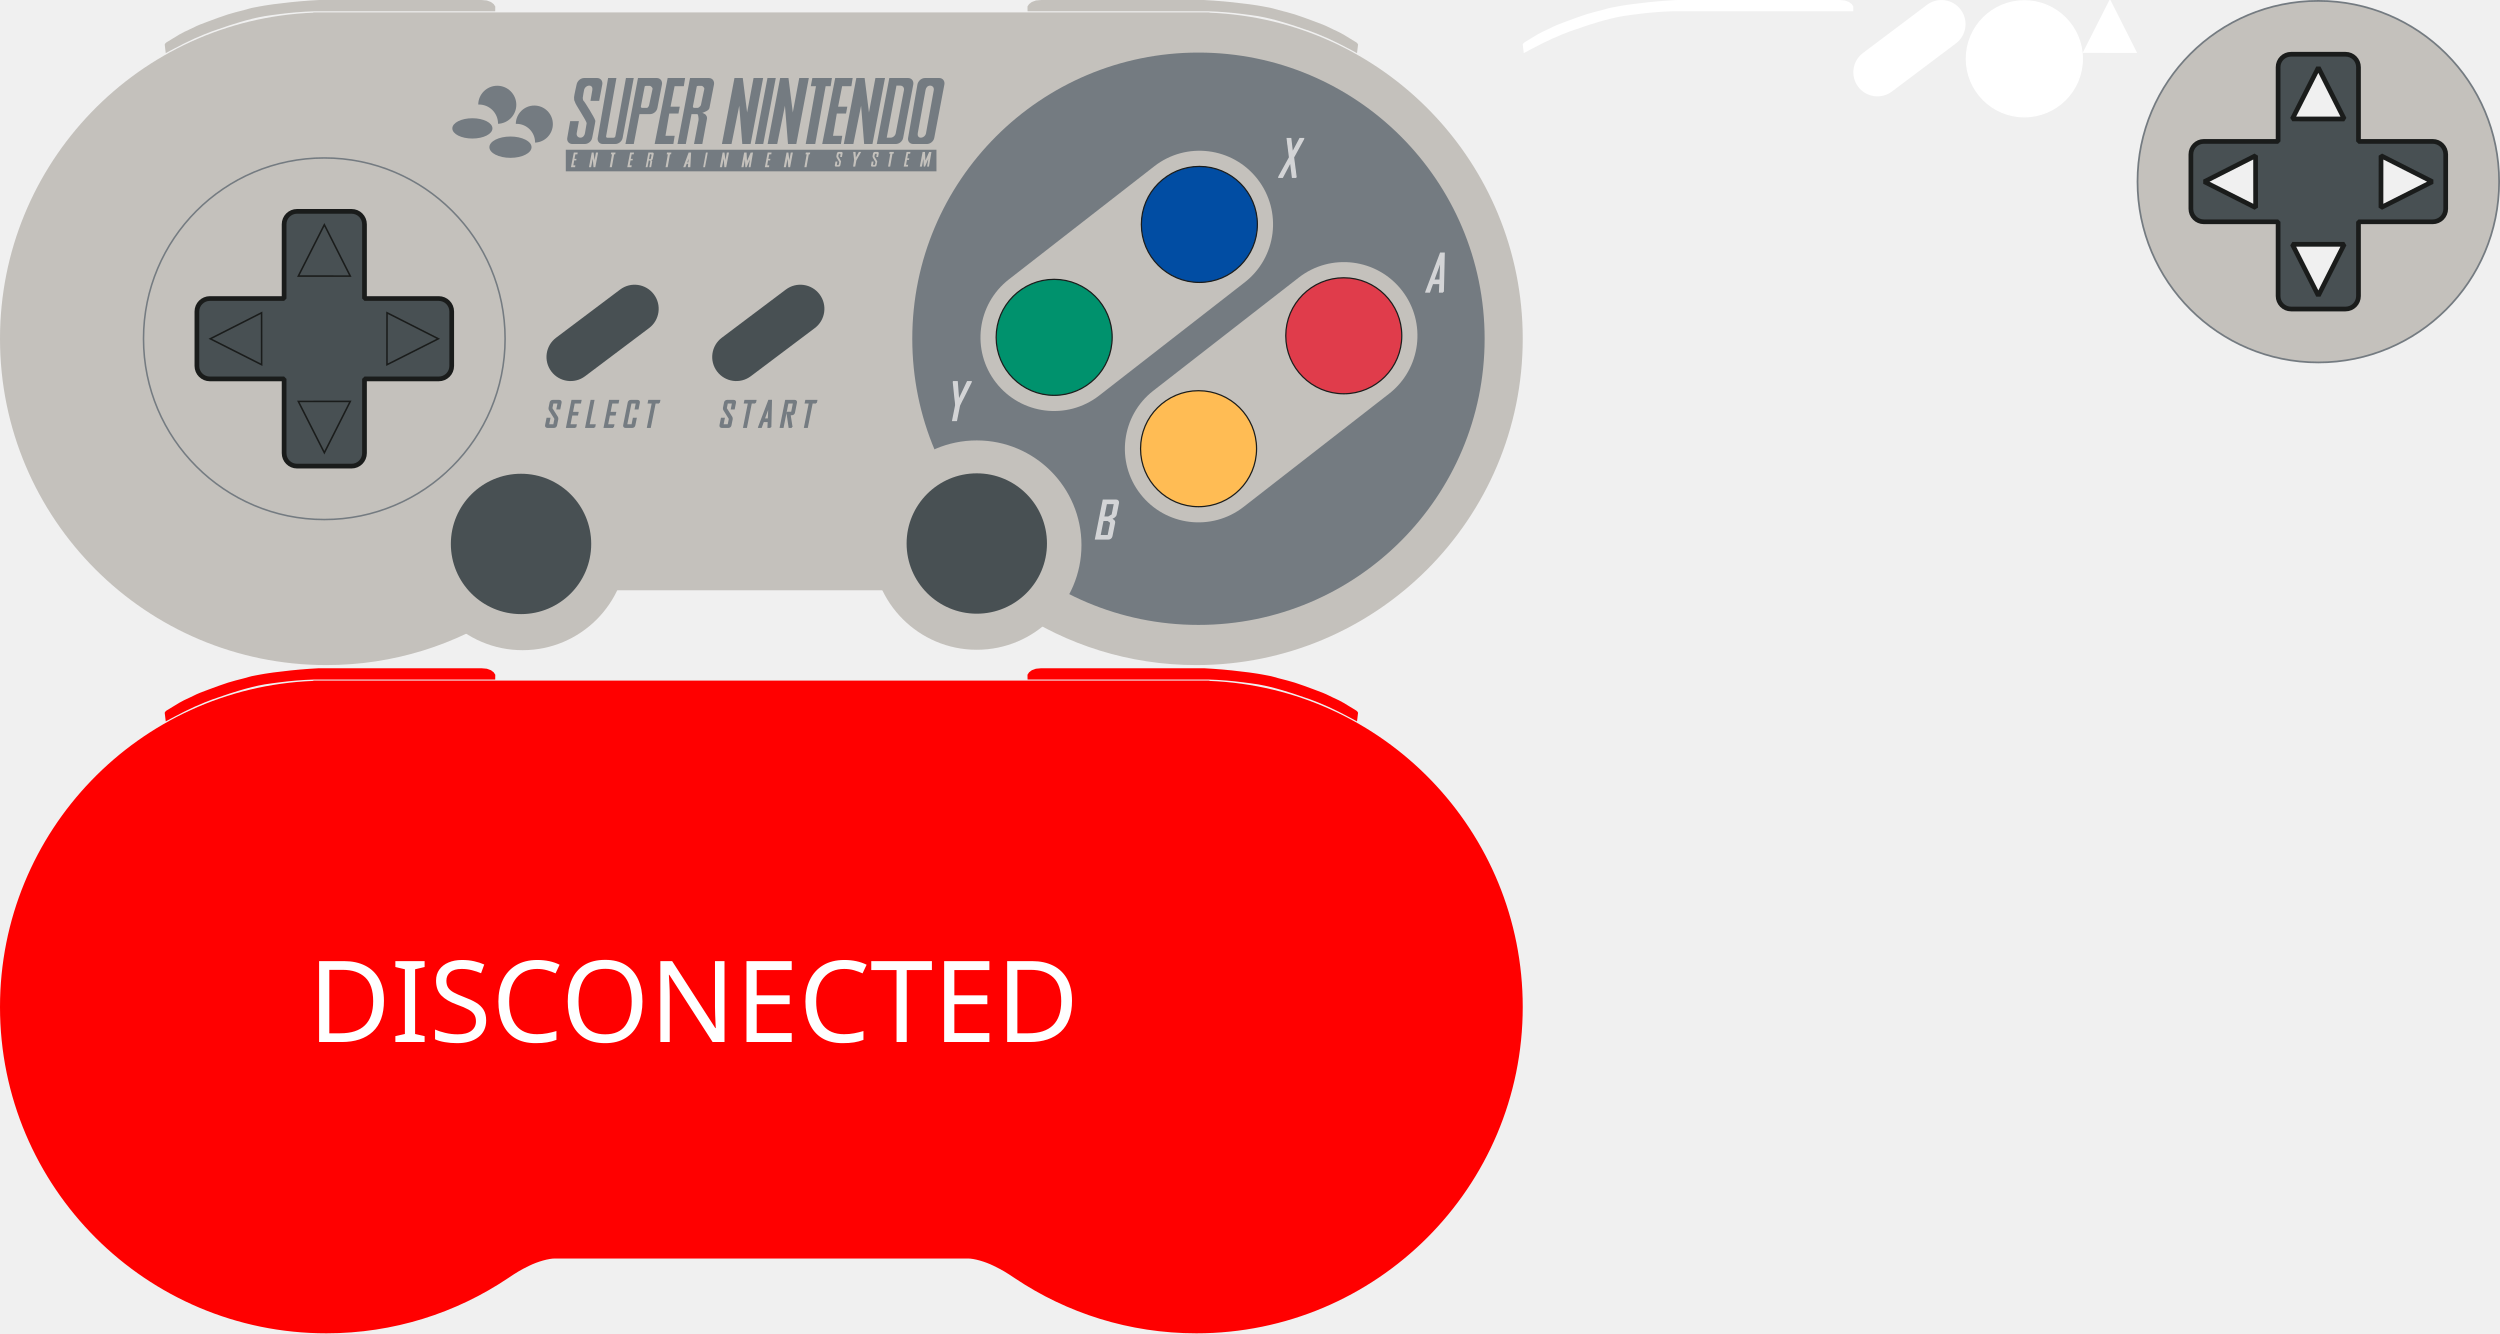
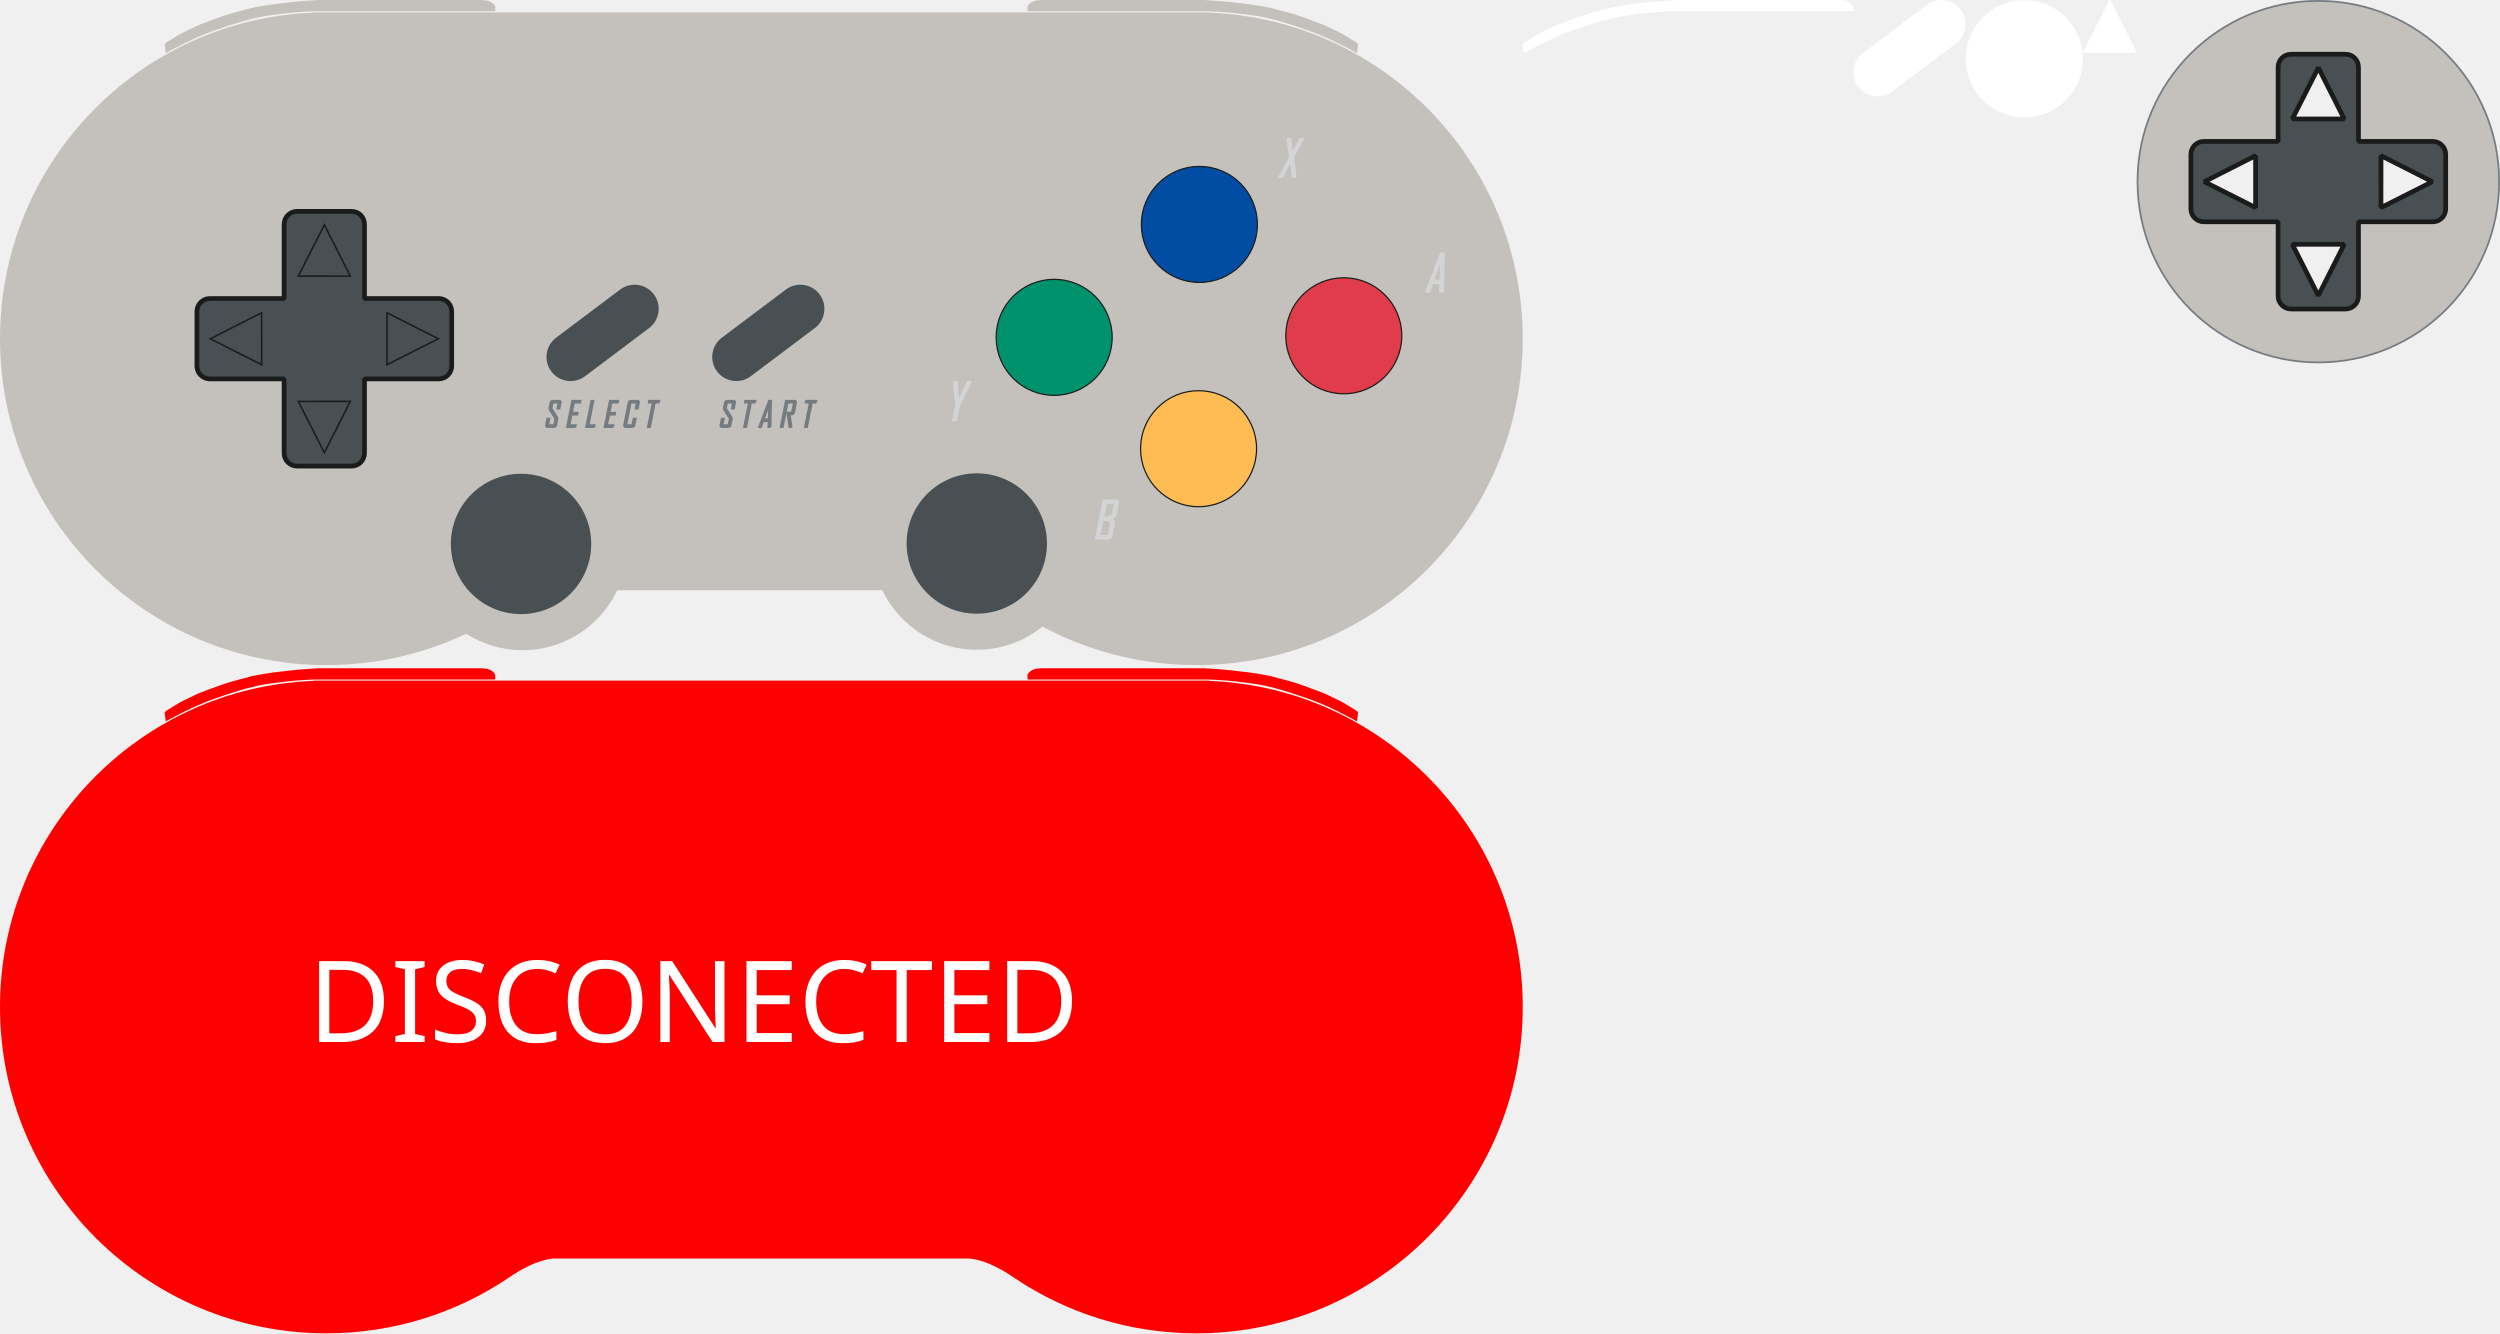
<svg xmlns="http://www.w3.org/2000/svg" version="1.1" id="svg4871" x="0px" y="0px" width="1588.217px" height="847.041px" viewBox="0 0 1588.217 847.041" enable-background="new 0 0 1588.217 847.041" xml:space="preserve">
+   <defs id="defs889" />
  <g id="layer1" transform="translate(-1.312528,-628.6019)">
    <path id="path4944" fill="#C4C1BC" d="M200.344,636.466v0.188   C89.682,641.008,1.312,732.08,1.312,843.81c0,114.509,92.835,207.312,207.344,207.312c42.683,0,82.374-12.89,115.344-35   c5.808-3.895,7.644-5.033,13.406-7.875c5.579-2.751,12.507-4.656,16.406-4.656h129.25h3.875h129.281   c3.899,0,10.797,1.905,16.375,4.656c5.763,2.842,7.63,3.98,13.438,7.875c32.971,22.111,72.63,35,115.312,35   c114.509,0,207.344-92.804,207.344-207.312c0-111.73-88.369-202.802-199.031-207.156v-0.188h-8.312H486.938h-3.875H208.656H200.344   L200.344,636.466z" />
-     <path id="path5603" fill="#747B81" d="   M944.48,843.801c0,100.408-81.396,181.805-181.805,181.805s-181.805-81.397-181.805-181.805   c0-100.408,81.396-181.805,181.805-181.805S944.48,743.392,944.48,843.801z" />
    <path id="path5631" fill="#C4C1BC" d="   M654.108,635.774h40.321h33.934h36.731c0,0,2.673-0.039,4.009,0c3.775,0.108,7.547,0.343,11.312,0.649   c3.465,0.282,6.797,0.624,10.372,1.092c3.629,0.519,6.62,0.792,9.903,1.364c2.632,0.459,5.245,1.03,7.842,1.659   c2.665,0.646,5.323,1.409,7.936,2.171c2.152,0.628,4.251,1.29,6.362,1.978c3.686,1.202,7.936,2.66,11.008,3.757   c1.704,0.634,3.04,1.143,4.948,1.921c1.909,0.778,4.38,1.809,6.489,2.775c2.186,1.001,4.39,2.044,6.512,3.108   c1.998,1.002,4.023,2.045,5.965,3.089c0.938,0.504,1.808,0.96,2.719,1.442c0.643,0.34,1.285,0.698,1.928,1.046   c0.335,0.182,1.006,0.544,1.006,0.544l0.659-5.455c-0.266-0.814-1.01-1.405-1.661-1.732c-1.128-0.705-2.155-1.318-3.233-1.976   c-1.444-0.88-2.867-1.796-4.335-2.637c-1.007-0.577-2.028-1.128-3.064-1.648c-1.23-0.617-2.499-1.156-3.741-1.747   c-1.015-0.482-1.97-0.972-3.032-1.467c-1.063-0.495-0.82-0.464-3.346-1.5c-2.526-1.036-8.438-3.128-11.913-4.441   c-2.672-0.945-4.095-1.388-5.902-2.019c-3.302-1.059-6.151-1.697-10.35-2.801c-2.541-0.668-3.778-1.186-6.642-1.681   c-2.535-0.438-4.498-0.888-6.438-1.165l-2.412-0.368c0,0-1.773-0.271-3.099-0.445s-3.509-0.442-4.854-0.574   c-1.516-0.145-2.58-0.298-5.993-0.708s-7.891-0.706-11.783-1.03c-1.974-0.166-6.242-0.374-6.242-0.374h-12.394h-16.497h-15.425   h-15.03h-15.673h-14.832h-10.564h-2.719l-3.478,0.313l-2.604,0.956l-1.747,1.335l-1.006,1.541L654.108,635.774z" />
    <path id="path5631-7" fill="#C4C1BC" d="   M315.905,635.774h-40.32H241.65h-36.731c0,0-2.673-0.039-4.009,0c-3.775,0.108-7.547,0.343-11.311,0.649   c-3.465,0.282-6.797,0.624-10.372,1.092c-3.629,0.519-6.621,0.792-9.904,1.364c-2.632,0.459-5.245,1.03-7.841,1.659   c-2.666,0.646-5.324,1.409-7.937,2.171c-2.152,0.628-4.25,1.29-6.361,1.978c-3.687,1.202-7.936,2.66-11.009,3.757   c-1.704,0.634-3.04,1.143-4.948,1.921c-1.909,0.778-4.379,1.809-6.489,2.775c-2.185,1.001-4.39,2.044-6.511,3.108   c-1.998,1.002-4.023,2.045-5.966,3.089c-0.938,0.504-1.807,0.96-2.718,1.442c-0.643,0.34-1.285,0.698-1.928,1.046   c-0.335,0.182-1.005,0.544-1.005,0.544l-0.659-5.455c0.266-0.814,1.01-1.405,1.661-1.732c1.128-0.705,2.155-1.318,3.234-1.976   c1.444-0.88,2.867-1.796,4.334-2.637c1.007-0.577,2.028-1.128,3.065-1.648c1.23-0.617,2.498-1.156,3.741-1.747   c1.014-0.482,1.97-0.972,3.032-1.467c1.063-0.495,0.82-0.464,3.346-1.5s8.438-3.128,11.912-4.441   c2.673-0.945,4.096-1.388,5.903-2.019c3.302-1.059,6.151-1.697,10.35-2.801c2.541-0.668,3.778-1.186,6.642-1.681   c2.536-0.438,4.499-0.888,6.438-1.165l2.413-0.368c0,0,1.773-0.271,3.098-0.445c1.325-0.173,3.509-0.442,4.854-0.574   c1.516-0.145,2.581-0.298,5.993-0.708c3.413-0.41,7.891-0.706,11.783-1.03c1.974-0.166,6.243-0.374,6.243-0.374h12.393h16.497   h15.425h15.03h15.672h14.833h10.563h2.72l3.477,0.313l2.604,0.956l1.747,1.335l1.005,1.541L315.905,635.774z" />
-     <path id="path5695" fill="none" stroke="#747B81" d="   M322.194,843.801c0,63.433-51.422,114.855-114.855,114.855c-63.433,0-114.855-51.422-114.855-114.855   c0-63.433,51.422-114.855,114.855-114.855C270.771,728.945,322.194,780.368,322.194,843.801z" />
    <path id="rect4752-7" fill="#485053" stroke="#1A1C1B" stroke-width="3" stroke-linejoin="bevel" d="   M190.026,762.879c-4.56,0-8.219,3.658-8.219,8.219v47.156h-47.156c-4.56,0-8.25,3.69-8.25,8.25v34.594   c0,4.56,3.69,8.218,8.25,8.218h47.156v47.157c0,4.56,3.659,8.25,8.219,8.25h34.625c4.561,0,8.219-3.69,8.219-8.25v-47.157h47.156   c4.561,0,8.25-3.658,8.25-8.218v-34.594c0-4.56-3.689-8.25-8.25-8.25H232.87v-47.156c0-4.561-3.658-8.219-8.219-8.219H190.026z" />
    <path id="path6000" fill="#485053" stroke="#1A1C1B" d="   M247.15,860.296l0.031-32.992l32.595,16.52L247.15,860.296z" />
    <path id="path6000-8" fill="#485053" stroke="#1A1C1B" d="   M167.527,860.296l-0.031-32.992l-32.596,16.52L167.527,860.296z" />
    <path id="path6000-5" fill="#485053" stroke="#1A1C1B" d="   M223.834,804.005l-32.992-0.031l16.52-32.595L223.834,804.005z" />
    <path id="path6000-5-9" fill="#485053" stroke="#1A1C1B" d="   M223.834,883.596l-32.992,0.031l16.52,32.596L223.834,883.596z" />
    <path id="rect6093-8" fill="#C4C1BC" d="M642.241,806.095l92.394-71.877c20.372-15.849,49.734-12.182,65.583,8.19l0,0   c15.849,20.372,12.182,49.734-8.19,65.583l-92.394,71.877c-20.372,15.849-49.734,12.182-65.583-8.19l0,0   C618.202,851.306,621.87,821.943,642.241,806.095z" />
    <path id="path6149" fill="#014DA3" stroke="#1A1C1B" stroke-width="0.785" d="   M800.108,771.174c0,20.35-16.497,36.847-36.847,36.847c-20.351,0-36.848-16.497-36.848-36.847c0-20.35,16.497-36.847,36.848-36.847   C783.611,734.327,800.108,750.824,800.108,771.174z" />
    <path id="path6149-3" fill="#00926D" stroke="#1A1C1B" stroke-width="0.785" d="   M707.855,842.911c0,20.35-16.497,36.847-36.848,36.847c-20.35,0-36.847-16.497-36.847-36.847c0-20.35,16.497-36.847,36.847-36.847   C691.358,806.064,707.855,822.561,707.855,842.911z" />
    <path id="rect6093-8-7" fill="#C4C1BC" d="M733.975,876.837l92.394-71.877c20.372-15.849,49.734-12.181,65.583,8.19v0   c15.849,20.372,12.182,49.734-8.19,65.583l-92.394,71.877c-20.372,15.849-49.734,12.182-65.583-8.19l0,0   C709.936,922.048,713.603,892.686,733.975,876.837z" />
    <path id="path6149-1" fill="#E03C4B" stroke="#1A1C1B" stroke-width="0.785" d="   M891.842,841.917c0,20.35-16.497,36.847-36.848,36.847c-20.35,0-36.847-16.497-36.847-36.847s16.497-36.847,36.847-36.847   C875.345,805.07,891.842,821.567,891.842,841.917z" />
    <path id="path6149-3-8" fill="#FFBC54" stroke="#1A1C1B" stroke-width="0.785" d="   M799.588,913.654c0,20.35-16.496,36.847-36.847,36.847c-20.35,0-36.847-16.497-36.847-36.847s16.497-36.847,36.847-36.847   C783.092,876.807,799.588,893.304,799.588,913.654z" />
    <path id="rect6211-4" fill="#485053" d="M459.873,843.145l40.668-30.592c6.756-5.083,16.354-3.726,21.437,3.031l0,0   c5.083,6.757,3.726,16.354-3.031,21.437l-40.667,30.592c-6.757,5.083-16.354,3.726-21.437-3.031l0,0   C451.759,857.826,453.117,848.228,459.873,843.145z" />
    <path id="rect6211-4-4" fill="#485053" d="M354.593,843.145l40.667-30.592c6.756-5.083,16.354-3.726,21.437,3.031l0,0   c5.082,6.756,3.726,16.354-3.031,21.437l-40.667,30.592c-6.757,5.083-16.354,3.726-21.437-3.031l0,0   C346.479,857.826,347.836,848.228,354.593,843.145z" />
    <g id="text3017-7">
      <path id="path3143" fill="#747B81" stroke="#747B81" d="M354.706,898.764    c-0.071,0.351-0.24,0.637-0.505,0.859c-0.258,0.222-0.562,0.333-0.913,0.333h-4.232c-0.351,0-0.619-0.111-0.806-0.333    c-0.179-0.223-0.232-0.509-0.161-0.859l0.859-4.265h1.493l-0.827,4.136h3.631l0.795-4.007l-3.513-5.607    c-0.25-0.387-0.329-0.813-0.236-1.278l0.688-3.405c0.072-0.352,0.24-0.638,0.505-0.86c0.272-0.222,0.584-0.333,0.935-0.333h4.232    c0.351,0,0.612,0.111,0.784,0.333c0.179,0.222,0.233,0.508,0.161,0.86l-0.784,3.91h-1.493l0.752-3.781h-3.631l-0.709,3.545    l3.545,5.607c0.236,0.372,0.308,0.791,0.215,1.257L354.706,898.764" />
      <path id="path3145" fill="#747B81" stroke="#747B81" d="M366.931,899.956h-5.521l3.362-16.812    h5.457l-0.269,1.322h-3.964l-1.246,6.273h3.609l-0.269,1.343h-3.609l-1.311,6.553h4.028L366.931,899.956" />
      <path id="path3147" fill="#747B81" stroke="#747B81" d="M378.94,899.956h-5.371l3.362-16.812    h1.493l-3.094,15.491h3.878L378.94,899.956" />
      <path id="path3149" fill="#747B81" stroke="#747B81" d="M390.822,899.956H385.3l3.363-16.812    h5.457l-0.269,1.322h-3.964l-1.246,6.273h3.609l-0.269,1.343h-3.609l-1.311,6.553h4.028L390.822,899.956" />
      <path id="path3151" fill="#747B81" stroke="#747B81" d="M404.432,898.764    c-0.072,0.351-0.244,0.637-0.516,0.859c-0.272,0.222-0.584,0.333-0.935,0.333h-4.329c-0.352,0-0.616-0.111-0.795-0.333    c-0.18-0.223-0.233-0.509-0.161-0.859l2.89-14.427c0.071-0.352,0.239-0.638,0.505-0.86c0.265-0.222,0.572-0.333,0.924-0.333h4.329    c0.351,0,0.619,0.111,0.806,0.333c0.186,0.222,0.243,0.508,0.172,0.86l-0.784,3.91h-1.504l0.752-3.781h-3.738l-2.825,14.169h3.738    l0.827-4.136h1.504L404.432,898.764" />
      <path id="path3153" fill="#747B81" stroke="#747B81" d="M420.008,884.466h-2.6l-3.094,15.49    h-1.493l3.094-15.49h-2.621l0.269-1.322h6.714L420.008,884.466" />
    </g>
    <g id="text3017-7-2">
      <path id="path3132" fill="#747B81" stroke="#747B81" d="M465.508,898.764    c-0.072,0.351-0.24,0.637-0.505,0.859c-0.258,0.222-0.562,0.333-0.913,0.333h-4.232c-0.352,0-0.62-0.111-0.806-0.333    c-0.18-0.223-0.233-0.509-0.161-0.859l0.859-4.265h1.493l-0.827,4.136h3.631l0.795-4.007l-3.513-5.607    c-0.251-0.387-0.33-0.813-0.236-1.278l0.688-3.405c0.071-0.352,0.239-0.638,0.505-0.86c0.271-0.222,0.583-0.333,0.935-0.333h4.232    c0.351,0,0.612,0.111,0.784,0.333c0.179,0.222,0.232,0.508,0.161,0.86l-0.784,3.91h-1.493l0.752-3.781h-3.631l-0.709,3.545    l3.545,5.607c0.236,0.372,0.308,0.791,0.215,1.257L465.508,898.764" />
      <path id="path3134" fill="#747B81" stroke="#747B81" d="M481.095,884.466h-2.6l-3.094,15.49    h-1.493l3.094-15.49h-2.621l0.269-1.322h6.714L481.095,884.466" />
      <path id="path3136" fill="#747B81" stroke="#747B81" d="M490.849,899.956h-1.482l0.161-3.738    h-3.341l-1.343,3.738h-1.439l0.011-0.043l6.359-16.812h1.472L490.849,899.956 M489.592,894.895l0.354-9.109l-3.309,9.109H489.592" />
      <path id="path3138" fill="#747B81" stroke="#747B81" d="M504.331,899.956h-1.568l-1.321-9.002    l0.258-0.301h2.664l1.235-6.188h-3.835l-3.094,15.49h-1.493l3.362-16.812h5.629c0.351,0,0.615,0.111,0.795,0.333    c0.179,0.222,0.232,0.508,0.161,0.86l-1.278,6.381c-0.165,0.809-0.792,1.214-1.88,1.214c-0.107,0-0.266-0.005-0.473-0.011    c-0.201-0.015-0.348-0.021-0.44-0.021C503.482,894.577,503.908,897.263,504.331,899.956" />
      <path id="path3140" fill="#747B81" stroke="#747B81" d="M519.767,884.466h-2.6l-3.094,15.49    h-1.493l3.094-15.49h-2.621l0.269-1.322h6.714L519.767,884.466" />
    </g>
-     <g id="g4412" transform="matrix(0.04254447,0,0,-0.04254447,277.6687,762.31)">
-       <path id="path3868" fill="#747B81" d="M258.676,1225.605    c0,83.714,133.995,151.623,299.323,151.623c165.591,0,299.575-67.909,299.575-151.623c0-83.979-133.983-151.647-299.575-151.647    C392.671,1073.958,258.676,1141.627,258.676,1225.605" />
-       <path id="path3870" fill="#747B81" d="M812.033,944.968    c0,87.938,140.847,159.278,314.599,159.278c173.729,0,314.839-71.341,314.839-159.278c0-87.915-141.111-159.268-314.839-159.268    C952.879,785.7,812.033,857.053,812.033,944.968" />
-       <path id="path3872" fill="#747B81" d="M941.023,1294.043    c151.647,5.796,272.994,130.827,272.994,284.069c0,156.892-127.407,284.299-284.299,284.299    c-155.859,0-282.474-125.307-284.322-280.89c3.684,0.252,7.379,0.252,11.316,0.252c156.903,0,284.31-127.143,284.31-284.299    V1294.043" />
-       <path id="path3874" fill="#747B81" d="M1494.127,1013.152    c147.676,5.796,265.626,127.419,265.626,276.679c0,152.955-123.735,276.942-276.69,276.942    c-151.624,0-274.842-122.162-276.667-273.522c3.672,0.275,7.357,0.275,11.041,0.275c152.691,0,276.689-123.998,276.689-276.953    V1013.152" />
-       <path id="path3876" fill="#747B81" d="M5781.704,992.368h279.582l19.511,122.139h-137.702    l56.605,332.744h137.679l19.465,103.19h-137.679l60.3,305.394h137.679l19.465,122.14h-260.599L5781.704,992.368" />
-       <path id="path3878" fill="#747B81" d="M3279.768,992.368h279.582l19.465,122.139h-137.656    l56.582,332.744h137.679l19.488,103.19h-137.679l60.278,305.394h137.679l19.465,122.14h-260.599L3279.768,992.368" />
-       <path id="path3880" fill="#747B81" d="M5535.313,992.368h142.155l155.583,863.467h74.762    l19.213,122.14H5634.82l-23.414-122.14h77.378L5535.313,992.368" />
-       <path id="path3882" fill="#747B81" d="M6576.217,1977.975l-96.362-514.656l-64.478,514.656    h-124.274l-187.146-985.606h143.211l115.276,571.524l45.564-571.524h124.251l187.168,985.606H6576.217" />
-       <path id="path3884" fill="#747B81" d="M4756.616,1977.975l-96.361-514.656l-64.479,514.656    h-124.274l-187.168-985.606h143.211l115.322,571.524l45.541-571.524h124.251l187.168,985.606H4756.616" />
-       <path id="path3886" fill="#747B81" d="M5438.952,1977.975l-96.339-514.656l-64.479,514.656    h-124.273l-187.168-985.606h143.211l115.299,571.524l45.541-571.524h124.251l187.191,985.606H5438.952" />
-       <path id="path3888" fill="#747B81" d="M5088.58,1977.975h-124.251L4777.16,992.368h124.251    L5088.58,1977.975" />
-       <path id="path3890" fill="#747B81" d="M7324.661,1797.91    c6.29,36.589,31.562,66.326,68.174,66.326c36.589,0,61.333-29.737,54.999-66.326l-116.08-644.45    c-6.312-36.577-41.065-66.337-77.654-66.337c-36.612,0-51.854,29.76-45.541,66.337L7324.661,1797.91L7324.661,1797.91z     M7203.279,1879.788l-139.24-795.821c-8.975-50.81,25.525-91.599,76.598-91.599h204.292c51.326,0,100.562,40.789,110.02,91.599    l150.854,795.821c10.261,54.229-24.492,98.187-77.654,98.187h-211.408C7263.557,1977.975,7212.759,1934.017,7203.279,1879.788" />
-       <path id="path3892" fill="#747B81" d="M2555.023,1108.711l154.011,869.264H2584.52    l-154.792-894.008c-8.964-50.81,25.525-91.599,76.598-91.599h185.332c51.326,0,100.574,40.789,110.042,91.599l165.844,894.008    H2851.19l-157.948-869.264c-2.375-12.636-14.748-22.896-27.384-22.896h-91.61    C2561.348,1085.814,2552.923,1096.075,2555.023,1108.711" />
-       <path id="path3894" fill="#747B81" d="M6745.229,1087.123l145.323,777.113h56.834    c36.612,0,61.356-29.737,55.021-66.326l-122.645-644.45c-6.335-36.577-41.088-66.337-77.677-66.337H6745.229z M6783.929,1977.975    l-187.168-985.606h283.783c51.348,0,100.562,40.789,110.042,91.599l150.832,795.821c10.26,54.229-24.469,98.187-77.654,98.187    H6783.929" />
-       <path id="path3896" fill="#747B81" d="M3093.379,1532.032c-11.041,0-18.685,7.368-19.465,17.64    c0,1.584,0,3.409,0.252,5.257l57.385,298.003c5.279,4.476,11.844,7.368,18.432,7.368h60.53c13.176,0,40.812-29.737,38.448-43.165    l-51.601-243.246c-2.364-12.636-18.685-41.856-31.31-41.856H3093.379z M3155.241,1977.975H3030.99l-187.168-985.606h124.251    l84.77,446.194h157.948c51.326,0,100.562,41.076,110.042,91.61l67.669,349.615c10.238,54.229-24.492,98.187-77.677,98.187    H3155.241z M3073.915,1549.661l0.252,5.268C3073.915,1553.081,3073.915,1551.256,3073.915,1549.661" />
-       <path id="path3898" fill="#747B81" d="M3908.666,1852.932    c5.279,4.476,11.867,7.368,18.455,7.368h56.582c13.176,0,40.79-29.737,38.173-43.165l-51.326-243.246    c-2.387-12.636-33.697-41.856-46.344-41.856h-53.69c-11.064,0-18.685,7.368-19.488,17.64c0,1.584,0,3.409,0.252,5.257    L3908.666,1852.932L3908.666,1852.932z M3996.351,1455.675h-7.896c35.533,13.956,102.399,36.876,109.492,74.498l67.669,349.615    c10.26,54.229-24.492,98.187-77.677,98.187h-279.811l-187.191-985.606h124.274l84.77,446.194h88.19    c11.569-10.788,12.625-30.793,14.186-40.801c2.387-14.473,4.751-32.894,2.915-47.389c-1.584-14.473-67.921-358.005-67.921-358.005    h124.251c0,0,70.309,374.072,70.309,380.132c0.252,6.061,0.252,25.525-6.588,36.062c-4.499,6.84-12.648,22.908-21.6,28.704    C4016.344,1448.318,3996.351,1455.675,3996.351,1455.675L3996.351,1455.675z M3851.028,1549.672l0.252,5.257    C3851.028,1553.081,3851.028,1551.256,3851.028,1549.672" />
-       <path id="path3900" fill="#747B81" d="M3824.172,865.466l-11.592-219.018h-36.842l4.729,50.534    h-21.852l-19.213-50.534h-32.641l80.569,219.018H3824.172z M6541.464,852.037c2.135,12.12,13.176,21.864,25.021,21.864h42.648    c11.569,0,19.213-9.744,17.101-21.864l-10.26-53.953h-26.581l6.037,35.809c1.332,8.148-3.948,14.725-12.097,14.725    c-8.171,0-15.815-6.576-17.124-14.725l-4.477-26.076c-1.033-1.572,1.056-8.952,2.64-9.732c3.42-2.101,37.645-58.97,37.645-63.193    c1.056-2.111,1.332-3.42,1.332-4.2c-1.332-7.116-10.559-55.55-10.559-55.55c-2.089-11.063-12.877-20.279-24.193-20.279h-41.088    c-11.316,0-18.937,9.216-16.825,20.279l9.48,55.55h28.67l-7.093-40.021c-1.309-8.149,4.223-14.737,12.097-14.737    c8.172,0,15.815,6.588,17.376,14.737l5.532,32.388c-5.279,13.405-39.481,61.839-41.593,73.442    c-1.584,1.309-2.364,8.424-2.112,13.703C6533.292,815.988,6541.464,852.037,6541.464,852.037L6541.464,852.037z M6001.283,852.037    c2.112,12.12,13.153,21.864,24.998,21.864h42.649c11.569,0,19.488-9.744,17.124-21.864l-10.284-53.953h-26.581l6.06,35.809    c1.308,8.148-3.948,14.725-12.12,14.725s-15.792-6.576-17.101-14.725l-4.477-26.076c-0.803-1.572,1.309-8.952,2.64-9.732    c3.672-2.101,37.897-58.97,37.897-63.193c0.781-2.111,1.309-3.42,1.056-4.2c-1.056-7.116-10.536-55.55-10.536-55.55    c-2.112-11.063-12.9-20.279-24.216-20.279h-41.088c-11.294,0-18.938,9.216-16.826,20.279l9.732,55.55h28.716l-7.391-40.021    c-1.309-8.149,4.2-14.737,12.372-14.737c7.896,0,15.815,6.588,17.124,14.737l5.509,32.388    c-5.256,13.405-39.481,61.839-41.593,73.442c-1.561,1.309-2.364,8.424-2.112,13.703    C5993.135,815.988,6001.283,852.037,6001.283,852.037L6001.283,852.037z M6998.734,654.861l42.901,219.04h57.661l-4.453-27.12    h-30.299l-13.405-67.922h30.529l-4.224-22.908h-30.529l-12.647-73.958h30.552l-4.224-27.132H6998.734L6998.734,654.861z     M6765.244,654.861l33.95,191.92h-17.124l5.027,27.12h64.754l-4.224-27.12h-16.573l-34.5-191.92H6765.244z M7378.098,872.846    l34.729,0.527l-37.117-218.512h-27.361l17.628,115.838l-48.708-115.838h-18.96l-6.037,118.741l-21.325-118.741h-31.608    l41.341,219.04h36.061l5.807-126.902L7378.098,872.846z M6258.485,754.115l-14.231,119.786h35.281l4.2-83.197l45.289,83.197    h34.225l-71.089-126.627l-17.628-92.413h-31.585L6258.485,754.115z M3228.442,747.274c0,0,11.844-1.859,12.877-4.212    c1.331-2.376,1.583-8.699,1.583-10.008c0-1.32-15.517-86.606-15.517-86.606h-27.637c0,0,14.737,76.334,15.265,79.502    c0.252,3.42-0.275,7.368-0.803,10.513c-0.252,2.376-0.528,6.853-3.145,9.228h-19.488l-18.685-99.242h-27.384l41.317,219.018    h61.885c11.569,0,19.465-9.722,17.101-21.853l-14.989-77.654c-1.584-8.424-16.343-15.517-24.217-18.685H3228.442L3228.442,747.274    z M2870.931,646.448l42.901,219.018h57.661l-4.201-27.109h-30.552l-13.405-67.921h30.506l-4.2-22.908h-30.529l-12.625-73.97    h30.529l-4.224-27.109H2870.931z M4713.692,864.41l35.028,0.527l-37.14-218.489h-27.361l17.651,115.827l-48.708-115.827h-19.212    l-5.785,118.719l-21.347-118.719h-31.585l41.317,219.018h35.809l6.06-126.891L4713.692,864.41L4713.692,864.41z M4073.201,865.466    l-41.593-219.018h-27.384l41.341,219.018H4073.201z M5312.36,865.466h31.562l-41.317-219.018h-27.385l-10.283,127.154    l-25.502-127.154h-31.608l41.593,219.018h27.384l14.231-114.243L5312.36,865.466z M4358.062,865.466h31.585l-41.34-219.018    h-27.637l-10.008,127.154l-25.524-127.154h-31.608l41.317,219.018h27.66l14.231-114.243L4358.062,865.466L4358.062,865.466z     M5515.573,646.448l33.949,191.908h-17.101l5.256,27.109h64.501l-4.224-27.109h-16.573l-34.225-191.908H5515.573L5515.573,646.448    z M2403.4,865.466h31.86l-41.604-219.018h-27.384l-9.997,127.154l-25.537-127.154h-31.585l41.318,219.018h27.384l14.484-114.243    L2403.4,865.466z M4925.1,646.448l42.925,219.018h57.638l-4.201-27.109h-30.552l-13.428-67.921h30.552l-4.224-22.908h-30.552    l-12.625-73.97h30.529l-4.201-27.109H4925.1L4925.1,646.448z M2029.832,646.448l42.924,219.018h57.661l-4.224-27.109h-30.541    l-13.176-67.921h30.299l-4.224-22.908h-30.541l-12.36-73.97h30.265l-4.212-27.109H2029.832z M3442.719,646.448l33.972,191.908    h-17.124l5.257,27.109h64.524l-4.224-27.109h-16.596l-34.225-191.908H3442.719L3442.719,646.448z M2608.989,646.448    l33.972,191.908h-17.112l5.257,27.109h64.501l-4.212-27.109h-16.584l-34.225-191.908H2608.989L2608.989,646.448z     M1952.958,907.059V584.851h5534.654v322.208H1952.958z M3766.511,718.054h15.815l5.234,55.549L3766.511,718.054z     M3200.53,766.476h11.844c2.892,0,9.732,6.336,10.26,9.228l11.339,53.966c0.505,3.156-5.532,9.732-8.424,9.732h-12.396    c-1.561,0-3.145-0.792-4.201-1.837l-12.647-66.085c0-0.517,0-0.78,0-1.297C3196.306,768.082,3198.166,766.476,3200.53,766.476" />
-       <path id="path3902" fill="#747B81" d="M2114.085,1879.788c0,0-36.853-162.424-37.909-188.488    c-1.056-23.689,2.364-55.825,9.744-61.873c9.469-52.118,182.957-293.251,177.953-330.116    c-4.729-36.853-24.733-145.851-24.733-145.851c-6.324-36.577-31.608-66.337-68.185-66.337c-36.601,0-61.357,29.76-55.044,66.337    l32.389,180.087h-129.771l-43.705-249.58c-8.952-50.81,25.537-91.599,76.61-91.599h185.332    c51.325,0,100.551,40.789,110.031,91.599c0,0,47.653,232.984,47.389,249.58c-0.264,16.573-5.268,18.409-5.268,18.409v0.528    c0,18.96-154.792,274.83-170.584,284.322c-6.84,3.937-12.108,28.692-12.373,43.957c-0.264,15.275,20.004,117.146,20.004,117.146    c6.324,36.589,41.065,66.326,77.666,66.326c36.589,0,51.842-29.737,45.541-66.326l-27.9-161.104h130.299l46.069,242.981    c10.272,54.229-24.48,98.187-77.654,98.187h-192.437C2174.363,1977.975,2123.565,1934.017,2114.085,1879.788" />
-     </g>
    <g id="text3017-7-6-55">
      <path id="path3156" fill="#D3D4D6" stroke="#D3D4D6" d="M618.155,871.326l-4.938,9.891    c-0.573,0.99-1.401,2.641-2.484,4.953l-1.891,9.469h-2.172l1.891-9.469c0.011-0.792-0.047-1.625-0.172-2.5    c-0.198-1.5-0.302-2.317-0.312-2.453l-1-9.891c0-0.01,0.011-0.057,0.031-0.141h2.203l0.906,12.234l5.781-12.234h2.188    C618.176,871.258,618.166,871.305,618.155,871.326" />
    </g>
    <g id="text3017-7-6-5-3">
      <path id="path3123" fill="#D3D4D6" stroke="#D3D4D6" d="M824.729,741.162h-2.234l-1.25-10.047    l-5.281,10.047h-2.172c0.011-0.073,0.021-0.115,0.031-0.125l6.828-12.391c-1.167-7.917-1.739-11.896-1.719-11.938h2.281    l1.078,9.281l4.906-9.281h2.172c-0.011,0.073-0.021,0.12-0.031,0.141l-6.391,11.672    C824.167,736.907,824.761,741.12,824.729,741.162" />
    </g>
    <g id="text3017-7-6-2-3">
      <path id="path3129" fill="#D3D4D6" stroke="#D3D4D6" d="M707.557,969.158    c-0.104,0.511-0.349,0.928-0.734,1.25c-0.386,0.323-0.833,0.484-1.344,0.484h-8.062l4.891-24.453h8    c0.511,0,0.896,0.162,1.156,0.484c0.261,0.323,0.339,0.74,0.234,1.25l-1.453,7.266c-0.136,0.646-0.536,1.188-1.203,1.625    c-0.646,0.344-1.286,0.688-1.922,1.031l1.609,1.188c0.469,0.334,0.636,0.854,0.5,1.562L707.557,969.158 M707.994,955.72    l1.469-7.359h-5.375l-1.766,8.828h3.203L707.994,955.72 M705.416,968.97l1.688-8.453l-1.922-1.438h-3.234l-1.969,9.891H705.416" />
    </g>
    <g id="text3017-7-6-4-9">
      <path id="path3126" fill="#D3D4D6" stroke="#D3D4D6" d="M918.103,814.026h-2.156l0.234-5.438    h-4.859l-1.953,5.438h-2.094l0.016-0.062l9.25-24.453h2.141L918.103,814.026 M916.274,806.666l0.516-13.25l-4.812,13.25H916.274" />
    </g>
    <g id="g3182" transform="translate(-64.51415,-47.7499)">
      <path id="path4944-2" fill="#FF0000" d="M264.858,1108.737v0.188    c-110.662,4.354-199.031,95.426-199.031,207.156c0,114.508,92.835,207.312,207.344,207.312c42.683,0,82.374-12.89,115.344-35    c5.808-3.895,7.644-5.033,13.406-7.875c5.579-2.751,12.507-4.656,16.406-4.656h129.25h3.875h129.281    c3.899,0,10.797,1.905,16.375,4.656c5.763,2.842,7.63,3.98,13.438,7.875c32.971,22.11,72.63,35,115.312,35    c114.509,0,207.344-92.805,207.344-207.312c0-111.73-88.369-202.802-199.031-207.156v-0.188h-8.312H551.452h-3.875H273.17H264.858    L264.858,1108.737z" />
      <path id="path5631-77" fill="#FF0000" d="    M718.623,1108.044h40.321h33.934h36.731c0,0,2.673-0.038,4.009,0c3.775,0.108,7.547,0.344,11.312,0.649    c3.465,0.282,6.797,0.624,10.372,1.092c3.629,0.519,6.62,0.792,9.903,1.364c2.632,0.459,5.245,1.029,7.842,1.659    c2.665,0.646,5.323,1.408,7.936,2.171c2.152,0.628,4.251,1.289,6.362,1.978c3.686,1.201,7.936,2.66,11.008,3.757    c1.704,0.635,3.04,1.144,4.948,1.922c1.909,0.778,4.38,1.809,6.489,2.775c2.186,1.001,4.39,2.044,6.512,3.108    c1.998,1.002,4.023,2.044,5.965,3.088c0.938,0.504,1.808,0.961,2.719,1.442c0.643,0.34,1.285,0.698,1.928,1.047    c0.335,0.181,1.006,0.544,1.006,0.544l0.659-5.455c-0.266-0.814-1.01-1.405-1.661-1.732c-1.128-0.705-2.155-1.318-3.233-1.976    c-1.444-0.881-2.867-1.797-4.335-2.637c-1.007-0.577-2.028-1.128-3.064-1.648c-1.23-0.617-2.499-1.156-3.741-1.747    c-1.015-0.481-1.97-0.972-3.032-1.467c-1.063-0.495-0.82-0.464-3.346-1.5c-2.526-1.035-8.438-3.128-11.913-4.44    c-2.672-0.945-4.095-1.388-5.902-2.02c-3.302-1.059-6.151-1.697-10.35-2.802c-2.541-0.668-3.778-1.186-6.642-1.681    c-2.535-0.438-4.498-0.888-6.438-1.165l-2.412-0.367c0,0-1.773-0.271-3.099-0.445s-3.509-0.442-4.854-0.574    c-1.516-0.145-2.58-0.298-5.993-0.708s-7.891-0.706-11.783-1.03c-1.974-0.166-6.242-0.374-6.242-0.374h-12.394h-16.497h-15.425    h-15.03h-15.673h-14.832h-10.564h-2.719l-3.478,0.313l-2.604,0.956l-1.747,1.335l-1.006,1.541L718.623,1108.044z" />
      <path id="path5631-7-3" fill="#FF0000" d="    M380.419,1108.044h-40.32h-33.935h-36.731c0,0-2.673-0.038-4.009,0c-3.775,0.108-7.547,0.344-11.311,0.649    c-3.465,0.282-6.797,0.624-10.372,1.092c-3.629,0.519-6.621,0.792-9.904,1.364c-2.632,0.459-5.245,1.029-7.841,1.659    c-2.666,0.646-5.324,1.408-7.937,2.171c-2.152,0.628-4.25,1.289-6.361,1.978c-3.687,1.201-7.936,2.66-11.009,3.757    c-1.704,0.635-3.04,1.144-4.948,1.922c-1.909,0.778-4.379,1.809-6.489,2.775c-2.185,1.001-4.39,2.044-6.511,3.108    c-1.998,1.002-4.023,2.044-5.966,3.088c-0.938,0.504-1.807,0.961-2.718,1.442c-0.643,0.34-1.285,0.698-1.928,1.047    c-0.335,0.181-1.005,0.544-1.005,0.544l-0.659-5.455c0.266-0.814,1.01-1.405,1.661-1.732c1.128-0.705,2.155-1.318,3.234-1.976    c1.444-0.881,2.867-1.797,4.334-2.637c1.007-0.577,2.028-1.128,3.065-1.648c1.23-0.617,2.499-1.156,3.741-1.747    c1.014-0.481,1.97-0.972,3.032-1.467c1.063-0.495,0.82-0.464,3.346-1.5c2.526-1.035,8.438-3.128,11.913-4.44    c2.672-0.945,4.095-1.388,5.903-2.02c3.301-1.059,6.151-1.697,10.35-2.802c2.541-0.668,3.778-1.186,6.642-1.681    c2.535-0.438,4.498-0.888,6.437-1.165l2.413-0.367c0,0,1.773-0.271,3.098-0.445c1.325-0.174,3.509-0.442,4.854-0.574    c1.516-0.145,2.581-0.298,5.994-0.708c3.413-0.41,7.891-0.706,11.783-1.03c1.974-0.166,6.243-0.374,6.243-0.374h12.393h16.497    h15.425h15.03h15.672h14.833h10.564h2.719l3.477,0.313l2.604,0.956l1.747,1.335l1.005,1.541L380.419,1108.044z" />
    </g>
-     <text transform="matrix(1 0 0 1 197.0527 1290.591)" fill="#FFFFFF" font-family="'Arial-BoldMT'" font-size="72">DISCONECTED</text>
+     <text transform="translate(197.0527,1290.591)" fill="#ffffff" font-family="Arial-BoldMT" font-size="72px" id="text870" style="line-height:0%">DISCONECTED</text>
    <path id="path5631-7-4" fill="#FFFFFF" d="   M1178.642,635.774h-40.32h-33.935h-36.73c0,0-2.674-0.039-4.01,0c-3.774,0.108-7.547,0.343-11.311,0.649   c-3.465,0.282-6.797,0.624-10.372,1.092c-3.63,0.519-6.621,0.792-9.903,1.364c-2.632,0.459-5.245,1.03-7.842,1.659   c-2.666,0.646-5.324,1.409-7.937,2.171c-2.151,0.628-4.25,1.29-6.361,1.978c-3.687,1.202-7.936,2.66-11.009,3.757   c-1.703,0.634-3.04,1.143-4.948,1.921s-4.379,1.809-6.489,2.775c-2.185,1.001-4.39,2.044-6.511,3.108   c-1.998,1.002-4.023,2.045-5.966,3.089c-0.938,0.504-1.807,0.96-2.718,1.442c-0.644,0.34-1.285,0.698-1.929,1.046   c-0.335,0.182-1.005,0.544-1.005,0.544l-0.659-5.455c0.266-0.814,1.01-1.405,1.66-1.732c1.128-0.705,2.155-1.318,3.234-1.976   c1.443-0.88,2.866-1.796,4.334-2.637c1.007-0.577,2.028-1.128,3.065-1.648c1.23-0.617,2.498-1.156,3.741-1.747   c1.014-0.482,1.97-0.972,3.032-1.467s0.819-0.464,3.346-1.5c2.525-1.036,8.438-3.128,11.912-4.441   c2.673-0.945,4.096-1.388,5.903-2.019c3.301-1.059,6.15-1.697,10.35-2.801c2.54-0.668,3.777-1.186,6.642-1.681   c2.535-0.438,4.498-0.888,6.437-1.165l2.413-0.368c0,0,1.773-0.271,3.099-0.445c1.324-0.173,3.508-0.442,4.854-0.574   c1.517-0.145,2.581-0.298,5.994-0.708s7.891-0.706,11.783-1.03c1.974-0.166,6.242-0.374,6.242-0.374h12.394h16.496h15.426h15.03   h15.673h14.832h10.563h2.72l3.478,0.313l2.604,0.956l1.747,1.335l1.005,1.541L1178.642,635.774z" />
    <path id="rect6211-4-4-2" fill="#FFFFFF" d="M1184.815,662.283l40.667-30.592c6.757-5.083,16.354-3.726,21.438,3.031v0   c5.082,6.757,3.726,16.354-3.031,21.437l-40.667,30.592c-6.757,5.083-16.354,3.726-21.438-3.031v0   C1176.702,676.963,1178.059,667.365,1184.815,662.283z" />
    <path id="path6149-4" opacity="0.99" fill="#FFFFFF" stroke="#FFFFFF" stroke-width="0.785" enable-background="new    " d="   M1324.202,665.949c0,20.35-16.497,36.847-36.847,36.847s-36.847-16.497-36.847-36.847s16.497-36.847,36.847-36.847   S1324.202,645.599,1324.202,665.949z" />
    <path id="path6000-5-0" fill="#FFFFFF" stroke="#FFFFFF" d="   M1358.194,661.728l-32.992-0.031l16.52-32.595L1358.194,661.728z" />
    <g id="g3172" transform="translate(266.1897,-324.317)">
      <path id="path5695-4" fill="#C4C1BC" stroke="#747B81" stroke-width="1.116" d="    M1207.906,953.477c-63.433,0-114.844,51.411-114.844,114.844s51.411,114.844,114.844,114.844s114.875-51.411,114.875-114.844    S1271.339,953.477,1207.906,953.477z M1207.937,995.883l16.469,32.625l-33-0.031L1207.937,995.883L1207.937,995.883z     M1168.062,1051.821l0.031,33l-32.625-16.469L1168.062,1051.821L1168.062,1051.821z M1247.75,1051.821l32.594,16.531    l-32.625,16.469L1247.75,1051.821L1247.75,1051.821z M1224.406,1108.102l-16.469,32.625l-16.531-32.594L1224.406,1108.102    L1224.406,1108.102z" />
      <path id="rect4752-7-2" fill="#485053" stroke="#1A1C1B" stroke-width="3" stroke-linejoin="bevel" d="    M1190.594,987.383c-4.56,0-8.219,3.659-8.219,8.219v47.156h-47.156c-4.56,0-8.25,3.689-8.25,8.25v34.594    c0,4.56,3.69,8.219,8.25,8.219h47.156v47.156c0,4.56,3.659,8.25,8.219,8.25h34.625c4.561,0,8.219-3.69,8.219-8.25v-47.156h47.156    c4.561,0,8.25-3.659,8.25-8.219v-34.594c0-4.561-3.689-8.25-8.25-8.25h-47.156v-47.156c0-4.56-3.658-8.219-8.219-8.219H1190.594z     M1207.937,995.883l16.469,32.625l-33-0.031L1207.937,995.883L1207.937,995.883z M1168.062,1051.821l0.031,33l-32.625-16.469    L1168.062,1051.821L1168.062,1051.821z M1247.75,1051.821l32.594,16.531l-32.625,16.469L1247.75,1051.821L1247.75,1051.821z     M1224.406,1108.102l-16.469,32.625l-16.531-32.594L1224.406,1108.102L1224.406,1108.102z" />
    </g>
  </g>
-   <circle fill="#C4C1BC" cx="620.541" cy="346.29" r="66.5" />
-   <circle fill="#485053" cx="620.541" cy="345.29" r="44.586" />
-   <circle fill="#C4C1BC" cx="332.005" cy="346.552" r="66.5" />
-   <circle fill="#485053" cx="331.005" cy="345.552" r="44.586" />
+   <circle fill="#C4C1BC" cx="620.541" cy="346.29" r="66.5" id="circle880" />
+   <circle fill="#485053" cx="620.541" cy="345.29" r="44.586" id="circle882" />
+   <circle fill="#C4C1BC" cx="332.005" cy="346.552" r="66.5" id="circle884" />
+   <circle fill="#485053" cx="331.005" cy="345.552" r="44.586" id="circle886" />
</svg>
